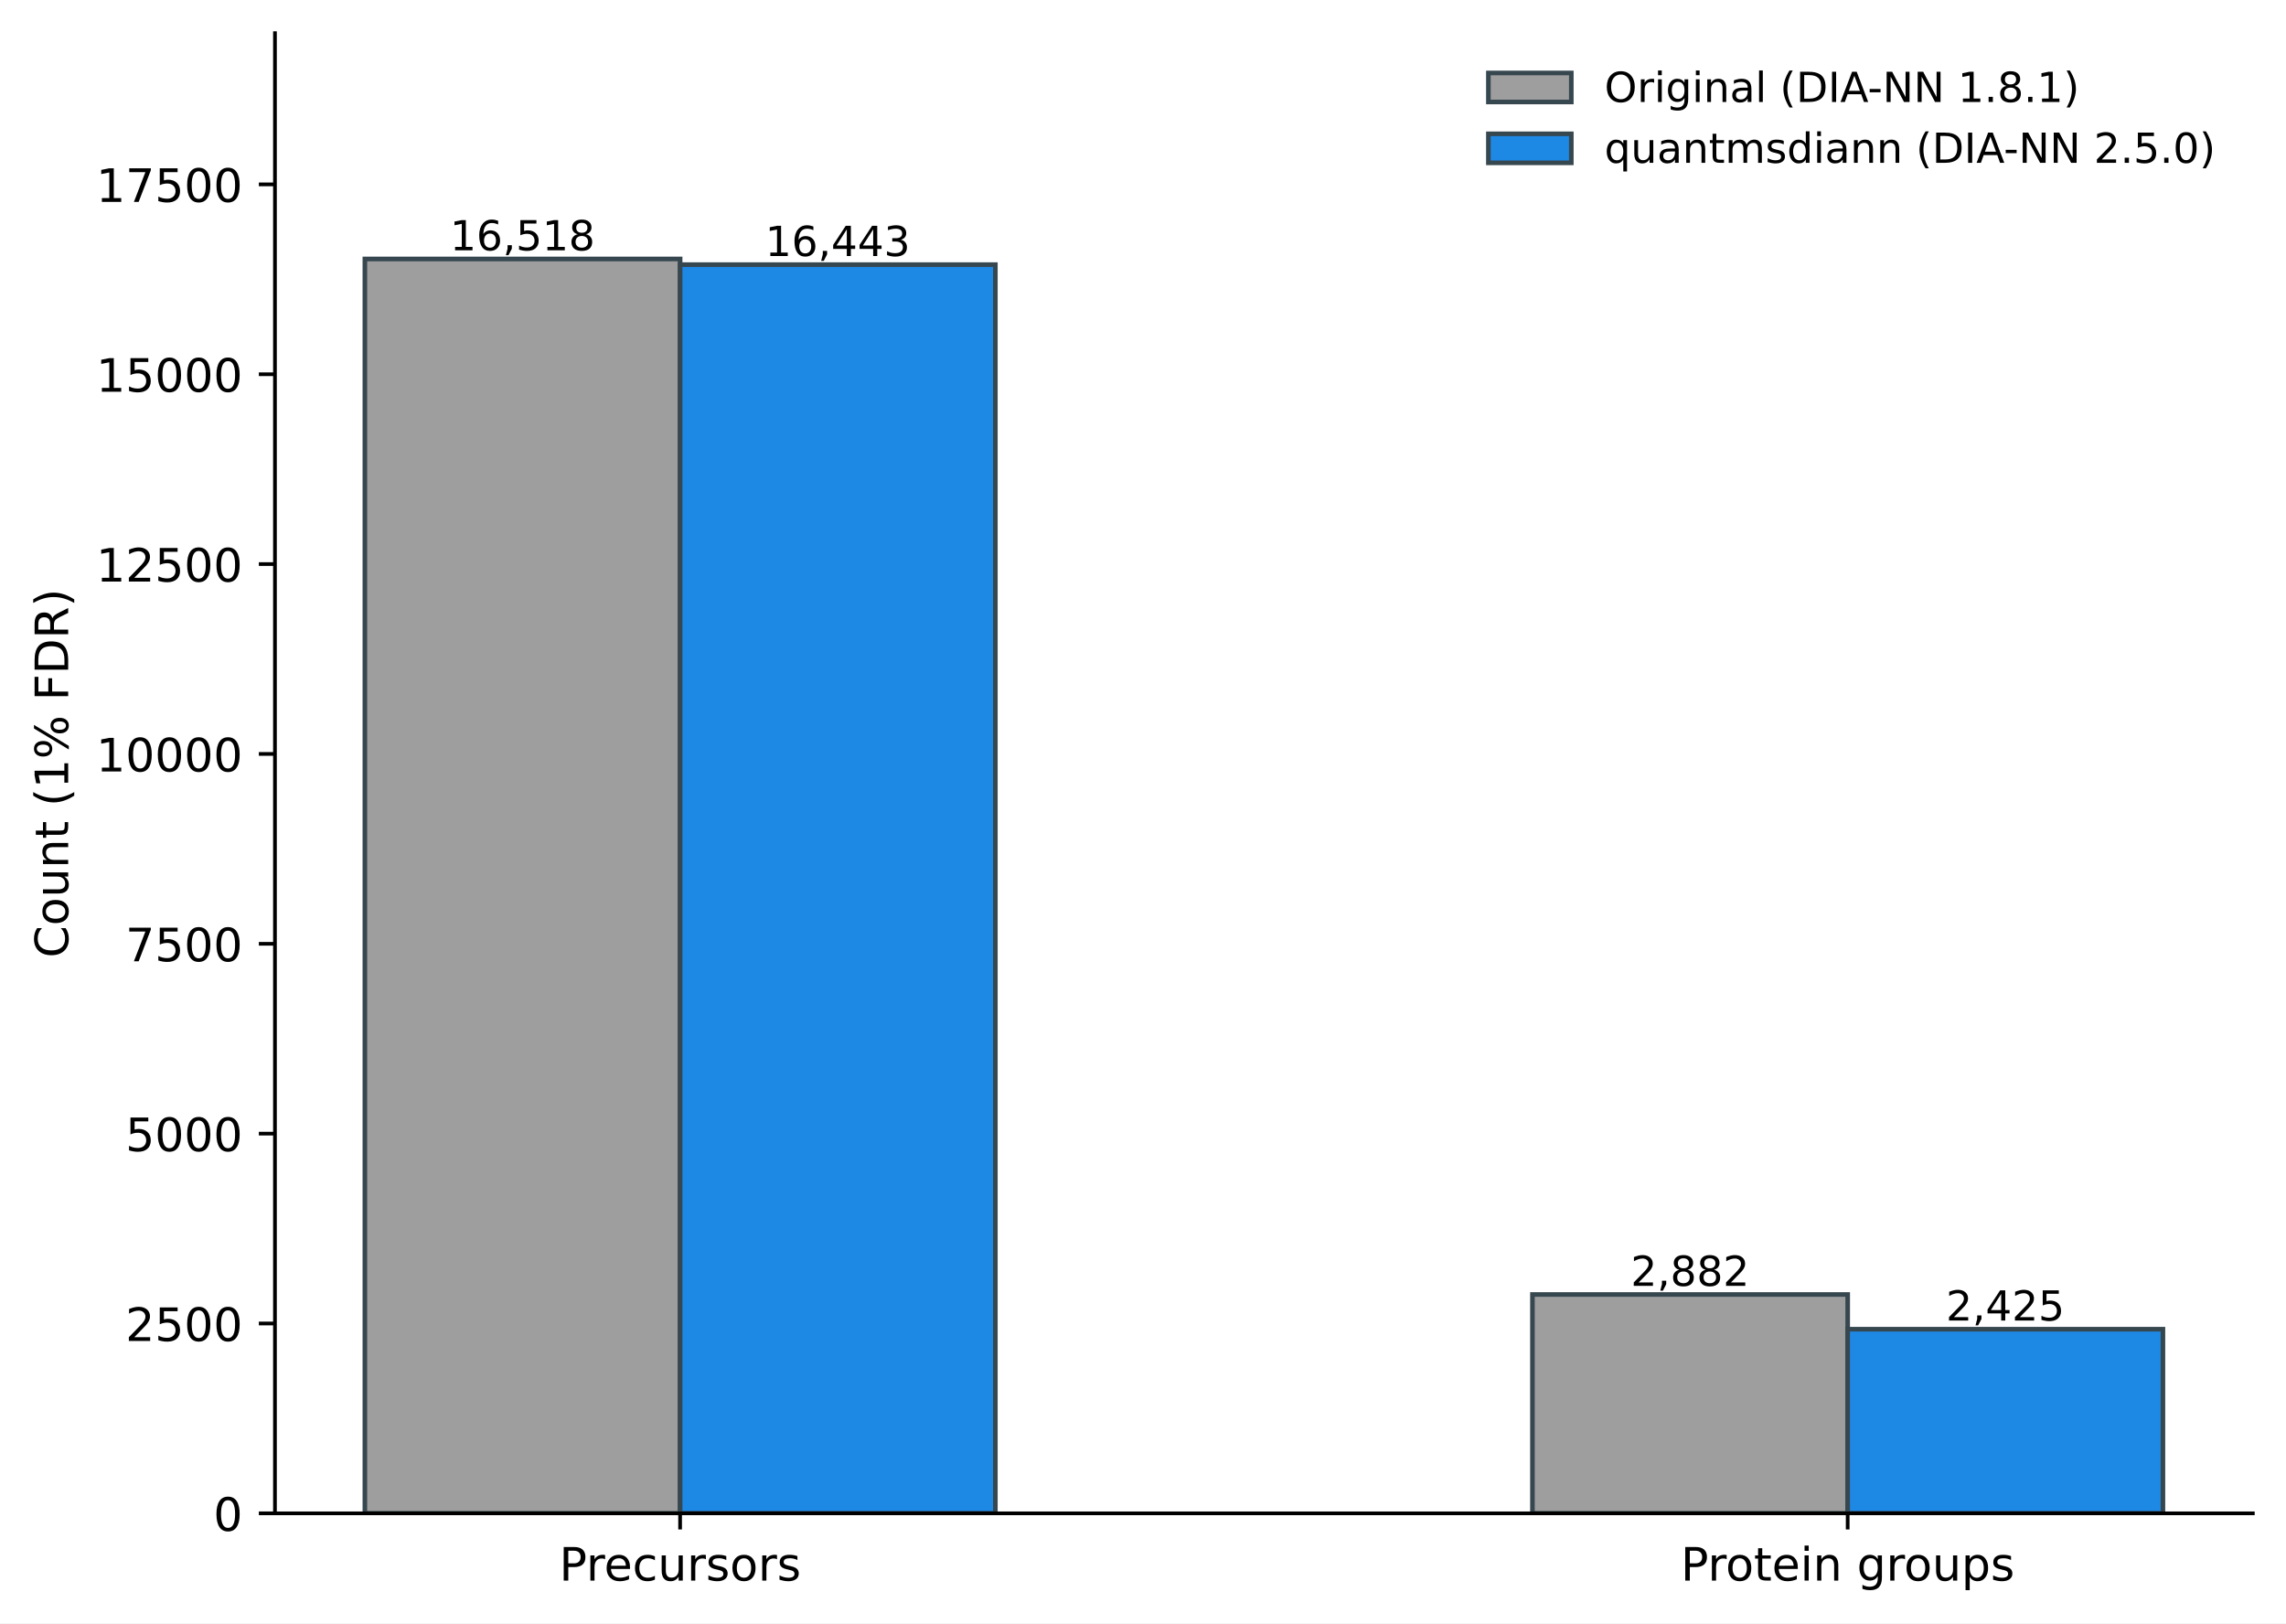
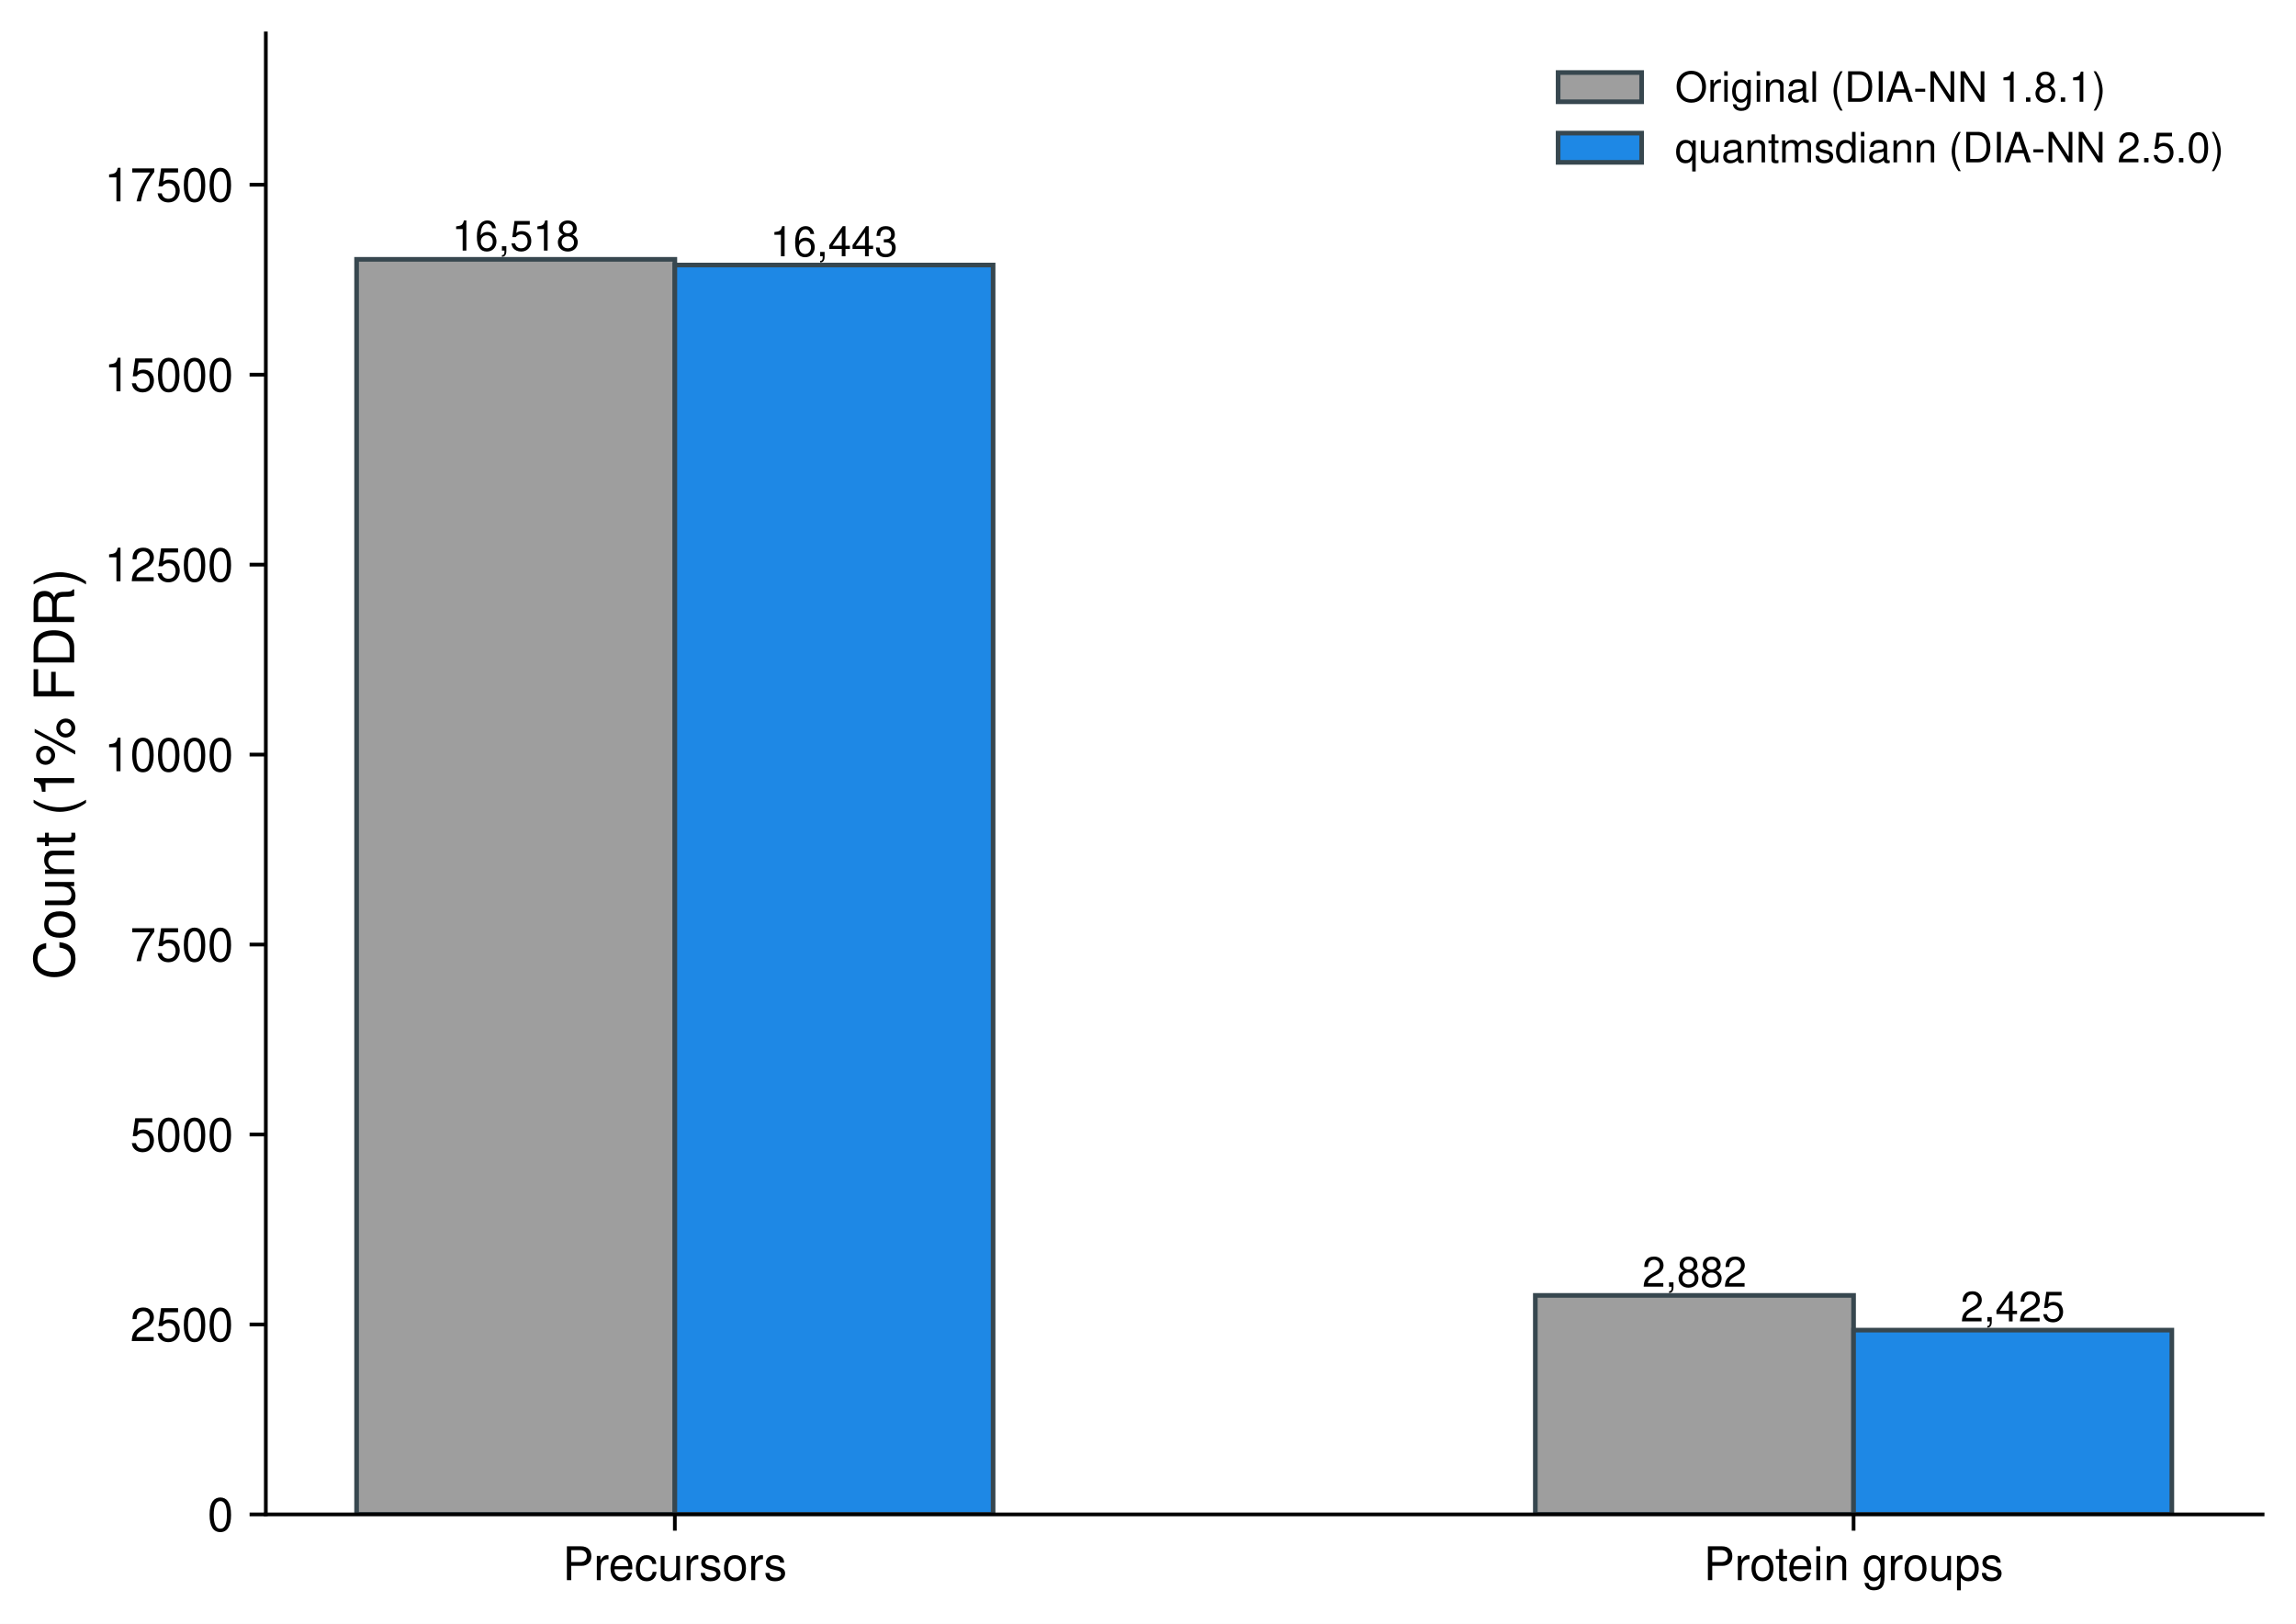
- <svg xmlns="http://www.w3.org/2000/svg" xmlns:xlink="http://www.w3.org/1999/xlink" width="496.261pt" height="352.398pt" viewBox="0 0 496.261 352.398" version="1.1">
+ <svg xmlns="http://www.w3.org/2000/svg" xmlns:xlink="http://www.w3.org/1999/xlink" width="494.878pt" height="349.946pt" viewBox="0 0 494.878 349.946" version="1.1">
  <defs>
    <style type="text/css">*{stroke-linejoin: round; stroke-linecap: butt}</style>
  </defs>
  <g id="figure_1">
    <g id="patch_1">
-       <path d="M 0 352.398  L 496.261 352.398  L 496.261 0  L 0 0  z " style="fill: #ffffff" />
+       <path d="M 0 349.946  L 494.878 349.946  L 494.878 0  L 0 0  z " style="fill: #ffffff" />
    </g>
    <g id="axes_1">
      <g id="patch_2">
-         <path d="M 59.691 328.52  L 489.061 328.52  L 489.061 7.2  L 59.691 7.2  z " style="fill: #ffffff" />
+         <path d="M 57.296 326.36  L 487.678 326.36  L 487.678 7.2  L 57.296 7.2  z " style="fill: #ffffff" />
      </g>
      <g id="patch_3">
-         <path d="M 79.207 328.52  L 147.643 328.52  L 147.643 56.215  L 79.207 56.215  z " clip-path="url(#p88a14485d4)" style="fill: #9e9e9e; stroke: #37474f; stroke-linejoin: miter" />
+         <path d="M 76.859 326.36  L 145.456 326.36  L 145.456 55.885  L 76.859 55.885  z " clip-path="url(#pacbaa81bde)" style="fill: #9e9e9e; stroke: #37474f; stroke-linejoin: miter" />
      </g>
      <g id="patch_4">
-         <path d="M 332.673 328.52  L 401.108 328.52  L 401.108 281.009  L 332.673 281.009  z " clip-path="url(#p88a14485d4)" style="fill: #9e9e9e; stroke: #37474f; stroke-linejoin: miter" />
+         <path d="M 330.922 326.36  L 399.519 326.36  L 399.519 279.169  L 330.922 279.169  z " clip-path="url(#pacbaa81bde)" style="fill: #9e9e9e; stroke: #37474f; stroke-linejoin: miter" />
      </g>
      <g id="patch_5">
-         <path d="M 147.643 328.52  L 216.079 328.52  L 216.079 57.451  L 147.643 57.451  z " clip-path="url(#p88a14485d4)" style="fill: #1e88e5; stroke: #37474f; stroke-linejoin: miter" />
+         <path d="M 145.456 326.36  L 214.053 326.36  L 214.053 57.114  L 145.456 57.114  z " clip-path="url(#pacbaa81bde)" style="fill: #1e88e5; stroke: #37474f; stroke-linejoin: miter" />
      </g>
      <g id="patch_6">
-         <path d="M 401.108 328.52  L 469.544 328.52  L 469.544 288.543  L 401.108 288.543  z " clip-path="url(#p88a14485d4)" style="fill: #1e88e5; stroke: #37474f; stroke-linejoin: miter" />
+         <path d="M 399.519 326.36  L 468.116 326.36  L 468.116 286.652  L 399.519 286.652  z " clip-path="url(#pacbaa81bde)" style="fill: #1e88e5; stroke: #37474f; stroke-linejoin: miter" />
      </g>
      <g id="matplotlib.axis_1">
        <g id="xtick_1">
          <g id="line2d_1">
            <defs>
-               <path id="md6a85286cd" d="M 0 0  L 0 3.5  " style="stroke: #000000; stroke-width: 0.8" />
+               <path id="mdc1e03b576" d="M 0 0  L 0 3.5  " style="stroke: #000000; stroke-width: 0.8" />
            </defs>
            <g>
-               <use xlink:href="#md6a85286cd" x="147.643" y="328.52" style="stroke: #000000; stroke-width: 0.8" />
+               <use xlink:href="#mdc1e03b576" x="145.456" y="326.36" style="stroke: #000000; stroke-width: 0.8" />
            </g>
          </g>
          <g id="text_1">
-             <g transform="translate(121.3985 343.1184) scale(0.1 -0.1)">
-               <defs>
-                 <path id="DejaVuSans-50" d="M 1259 4147  L 1259 2394  L 2053 2394  Q 2494 2394 2734 2622  Q 2975 2850 2975 3272  Q 2975 3691 2734 3919  Q 2494 4147 2053 4147  L 1259 4147  z M 628 4666  L 2053 4666  Q 2838 4666 3239 4311  Q 3641 3956 3641 3272  Q 3641 2581 3239 2228  Q 2838 1875 2053 1875  L 1259 1875  L 1259 0  L 628 0  L 628 4666  z " transform="scale(0.015625)" />
-                 <path id="DejaVuSans-72" d="M 2631 2963  Q 2534 3019 2420 3045  Q 2306 3072 2169 3072  Q 1681 3072 1420 2755  Q 1159 2438 1159 1844  L 1159 0  L 581 0  L 581 3500  L 1159 3500  L 1159 2956  Q 1341 3275 1631 3429  Q 1922 3584 2338 3584  Q 2397 3584 2469 3576  Q 2541 3569 2628 3553  L 2631 2963  z " transform="scale(0.015625)" />
-                 <path id="DejaVuSans-65" d="M 3597 1894  L 3597 1613  L 953 1613  Q 991 1019 1311 708  Q 1631 397 2203 397  Q 2534 397 2845 478  Q 3156 559 3463 722  L 3463 178  Q 3153 47 2828 -22  Q 2503 -91 2169 -91  Q 1331 -91 842 396  Q 353 884 353 1716  Q 353 2575 817 3079  Q 1281 3584 2069 3584  Q 2775 3584 3186 3129  Q 3597 2675 3597 1894  z M 3022 2063  Q 3016 2534 2758 2815  Q 2500 3097 2075 3097  Q 1594 3097 1305 2825  Q 1016 2553 972 2059  L 3022 2063  z " transform="scale(0.015625)" />
-                 <path id="DejaVuSans-63" d="M 3122 3366  L 3122 2828  Q 2878 2963 2633 3030  Q 2388 3097 2138 3097  Q 1578 3097 1268 2742  Q 959 2388 959 1747  Q 959 1106 1268 751  Q 1578 397 2138 397  Q 2388 397 2633 464  Q 2878 531 3122 666  L 3122 134  Q 2881 22 2623 -34  Q 2366 -91 2075 -91  Q 1284 -91 818 406  Q 353 903 353 1747  Q 353 2603 823 3093  Q 1294 3584 2113 3584  Q 2378 3584 2631 3529  Q 2884 3475 3122 3366  z " transform="scale(0.015625)" />
-                 <path id="DejaVuSans-75" d="M 544 1381  L 544 3500  L 1119 3500  L 1119 1403  Q 1119 906 1312 657  Q 1506 409 1894 409  Q 2359 409 2629 706  Q 2900 1003 2900 1516  L 2900 3500  L 3475 3500  L 3475 0  L 2900 0  L 2900 538  Q 2691 219 2414 64  Q 2138 -91 1772 -91  Q 1169 -91 856 284  Q 544 659 544 1381  z M 1991 3584  L 1991 3584  z " transform="scale(0.015625)" />
-                 <path id="DejaVuSans-73" d="M 2834 3397  L 2834 2853  Q 2591 2978 2328 3040  Q 2066 3103 1784 3103  Q 1356 3103 1142 2972  Q 928 2841 928 2578  Q 928 2378 1081 2264  Q 1234 2150 1697 2047  L 1894 2003  Q 2506 1872 2764 1633  Q 3022 1394 3022 966  Q 3022 478 2636 193  Q 2250 -91 1575 -91  Q 1294 -91 989 -36  Q 684 19 347 128  L 347 722  Q 666 556 975 473  Q 1284 391 1588 391  Q 1994 391 2212 530  Q 2431 669 2431 922  Q 2431 1156 2273 1281  Q 2116 1406 1581 1522  L 1381 1569  Q 847 1681 609 1914  Q 372 2147 372 2553  Q 372 3047 722 3315  Q 1072 3584 1716 3584  Q 2034 3584 2315 3537  Q 2597 3491 2834 3397  z " transform="scale(0.015625)" />
-                 <path id="DejaVuSans-6f" d="M 1959 3097  Q 1497 3097 1228 2736  Q 959 2375 959 1747  Q 959 1119 1226 758  Q 1494 397 1959 397  Q 2419 397 2687 759  Q 2956 1122 2956 1747  Q 2956 2369 2687 2733  Q 2419 3097 1959 3097  z M 1959 3584  Q 2709 3584 3137 3096  Q 3566 2609 3566 1747  Q 3566 888 3137 398  Q 2709 -91 1959 -91  Q 1206 -91 779 398  Q 353 888 353 1747  Q 353 2609 779 3096  Q 1206 3584 1959 3584  z " transform="scale(0.015625)" />
-               </defs>
-               <use xlink:href="#DejaVuSans-50" />
-               <use xlink:href="#DejaVuSans-72" transform="translate(58.55273 0)" />
-               <use xlink:href="#DejaVuSans-65" transform="translate(97.41602 0)" />
-               <use xlink:href="#DejaVuSans-63" transform="translate(158.9395 0)" />
-               <use xlink:href="#DejaVuSans-75" transform="translate(213.9199 0)" />
-               <use xlink:href="#DejaVuSans-72" transform="translate(277.2988 0)" />
-               <use xlink:href="#DejaVuSans-73" transform="translate(318.4121 0)" />
-               <use xlink:href="#DejaVuSans-6f" transform="translate(370.5117 0)" />
-               <use xlink:href="#DejaVuSans-72" transform="translate(431.6934 0)" />
-               <use xlink:href="#DejaVuSans-73" transform="translate(472.8066 0)" />
-             </g>
+             <text style="font-size: 10px; font-family: 'Helvetica', 'Arial', 'DejaVu Sans', sans-serif; text-anchor: middle" x="145.456" y="340.533" transform="rotate(-0 145.4558 340.5334)">Precursors</text>
          </g>
        </g>
        <g id="xtick_2">
          <g id="line2d_2">
            <g>
-               <use xlink:href="#md6a85286cd" x="401.108" y="328.52" style="stroke: #000000; stroke-width: 0.8" />
+               <use xlink:href="#mdc1e03b576" x="399.519" y="326.36" style="stroke: #000000; stroke-width: 0.8" />
            </g>
          </g>
          <g id="text_2">
-             <g transform="translate(364.8707 343.1184) scale(0.1 -0.1)">
-               <defs>
-                 <path id="DejaVuSans-74" d="M 1172 4494  L 1172 3500  L 2356 3500  L 2356 3053  L 1172 3053  L 1172 1153  Q 1172 725 1289 603  Q 1406 481 1766 481  L 2356 481  L 2356 0  L 1766 0  Q 1100 0 847 248  Q 594 497 594 1153  L 594 3053  L 172 3053  L 172 3500  L 594 3500  L 594 4494  L 1172 4494  z " transform="scale(0.015625)" />
-                 <path id="DejaVuSans-69" d="M 603 3500  L 1178 3500  L 1178 0  L 603 0  L 603 3500  z M 603 4863  L 1178 4863  L 1178 4134  L 603 4134  L 603 4863  z " transform="scale(0.015625)" />
-                 <path id="DejaVuSans-6e" d="M 3513 2113  L 3513 0  L 2938 0  L 2938 2094  Q 2938 2591 2744 2837  Q 2550 3084 2163 3084  Q 1697 3084 1428 2787  Q 1159 2491 1159 1978  L 1159 0  L 581 0  L 581 3500  L 1159 3500  L 1159 2956  Q 1366 3272 1645 3428  Q 1925 3584 2291 3584  Q 2894 3584 3203 3211  Q 3513 2838 3513 2113  z " transform="scale(0.015625)" />
-                 <path id="DejaVuSans-20" transform="scale(0.015625)" />
-                 <path id="DejaVuSans-67" d="M 2906 1791  Q 2906 2416 2648 2759  Q 2391 3103 1925 3103  Q 1463 3103 1205 2759  Q 947 2416 947 1791  Q 947 1169 1205 825  Q 1463 481 1925 481  Q 2391 481 2648 825  Q 2906 1169 2906 1791  z M 3481 434  Q 3481 -459 3084 -895  Q 2688 -1331 1869 -1331  Q 1566 -1331 1297 -1286  Q 1028 -1241 775 -1147  L 775 -588  Q 1028 -725 1275 -790  Q 1522 -856 1778 -856  Q 2344 -856 2625 -561  Q 2906 -266 2906 331  L 2906 616  Q 2728 306 2450 153  Q 2172 0 1784 0  Q 1141 0 747 490  Q 353 981 353 1791  Q 353 2603 747 3093  Q 1141 3584 1784 3584  Q 2172 3584 2450 3431  Q 2728 3278 2906 2969  L 2906 3500  L 3481 3500  L 3481 434  z " transform="scale(0.015625)" />
-                 <path id="DejaVuSans-70" d="M 1159 525  L 1159 -1331  L 581 -1331  L 581 3500  L 1159 3500  L 1159 2969  Q 1341 3281 1617 3432  Q 1894 3584 2278 3584  Q 2916 3584 3314 3078  Q 3713 2572 3713 1747  Q 3713 922 3314 415  Q 2916 -91 2278 -91  Q 1894 -91 1617 61  Q 1341 213 1159 525  z M 3116 1747  Q 3116 2381 2855 2742  Q 2594 3103 2138 3103  Q 1681 3103 1420 2742  Q 1159 2381 1159 1747  Q 1159 1113 1420 752  Q 1681 391 2138 391  Q 2594 391 2855 752  Q 3116 1113 3116 1747  z " transform="scale(0.015625)" />
-               </defs>
-               <use xlink:href="#DejaVuSans-50" />
-               <use xlink:href="#DejaVuSans-72" transform="translate(58.55273 0)" />
-               <use xlink:href="#DejaVuSans-6f" transform="translate(97.41602 0)" />
-               <use xlink:href="#DejaVuSans-74" transform="translate(158.5977 0)" />
-               <use xlink:href="#DejaVuSans-65" transform="translate(197.8066 0)" />
-               <use xlink:href="#DejaVuSans-69" transform="translate(259.3301 0)" />
-               <use xlink:href="#DejaVuSans-6e" transform="translate(287.1133 0)" />
-               <use xlink:href="#DejaVuSans-20" transform="translate(350.4922 0)" />
-               <use xlink:href="#DejaVuSans-67" transform="translate(382.2793 0)" />
-               <use xlink:href="#DejaVuSans-72" transform="translate(445.7559 0)" />
-               <use xlink:href="#DejaVuSans-6f" transform="translate(484.6191 0)" />
-               <use xlink:href="#DejaVuSans-75" transform="translate(545.8008 0)" />
-               <use xlink:href="#DejaVuSans-70" transform="translate(609.1797 0)" />
-               <use xlink:href="#DejaVuSans-73" transform="translate(672.6562 0)" />
-             </g>
+             <text style="font-size: 10px; font-family: 'Helvetica', 'Arial', 'DejaVu Sans', sans-serif; text-anchor: middle" x="399.519" y="340.533" transform="rotate(-0 399.5186 340.5334)">Protein groups</text>
          </g>
        </g>
      </g>
      <g id="matplotlib.axis_2">
        <g id="ytick_1">
          <g id="line2d_3">
            <defs>
-               <path id="md0e050cefa" d="M 0 0  L -3.5 0  " style="stroke: #000000; stroke-width: 0.8" />
+               <path id="m3a1edce391" d="M 0 0  L -3.5 0  " style="stroke: #000000; stroke-width: 0.8" />
            </defs>
            <g>
-               <use xlink:href="#md0e050cefa" x="59.691" y="328.52" style="stroke: #000000; stroke-width: 0.8" />
+               <use xlink:href="#m3a1edce391" x="57.296" y="326.36" style="stroke: #000000; stroke-width: 0.8" />
            </g>
          </g>
          <g id="text_3">
-             <g transform="translate(46.32812 332.3192) scale(0.1 -0.1)">
-               <defs>
-                 <path id="DejaVuSans-30" d="M 2034 4250  Q 1547 4250 1301 3770  Q 1056 3291 1056 2328  Q 1056 1369 1301 889  Q 1547 409 2034 409  Q 2525 409 2770 889  Q 3016 1369 3016 2328  Q 3016 3291 2770 3770  Q 2525 4250 2034 4250  z M 2034 4750  Q 2819 4750 3233 4129  Q 3647 3509 3647 2328  Q 3647 1150 3233 529  Q 2819 -91 2034 -91  Q 1250 -91 836 529  Q 422 1150 422 2328  Q 422 3509 836 4129  Q 1250 4750 2034 4750  z " transform="scale(0.015625)" />
-               </defs>
-               <use xlink:href="#DejaVuSans-30" />
-             </g>
+             <text style="font-size: 10px; font-family: 'Helvetica', 'Arial', 'DejaVu Sans', sans-serif; text-anchor: end" x="50.296" y="329.947" transform="rotate(-0 50.29594 329.9467)">0</text>
          </g>
        </g>
        <g id="ytick_2">
          <g id="line2d_4">
            <g>
-               <use xlink:href="#md0e050cefa" x="59.691" y="287.307" style="stroke: #000000; stroke-width: 0.8" />
+               <use xlink:href="#m3a1edce391" x="57.296" y="285.424" style="stroke: #000000; stroke-width: 0.8" />
            </g>
          </g>
          <g id="text_4">
-             <g transform="translate(27.24063 291.1058) scale(0.1 -0.1)">
-               <defs>
-                 <path id="DejaVuSans-32" d="M 1228 531  L 3431 531  L 3431 0  L 469 0  L 469 531  Q 828 903 1448 1529  Q 2069 2156 2228 2338  Q 2531 2678 2651 2914  Q 2772 3150 2772 3378  Q 2772 3750 2511 3984  Q 2250 4219 1831 4219  Q 1534 4219 1204 4116  Q 875 4013 500 3803  L 500 4441  Q 881 4594 1212 4672  Q 1544 4750 1819 4750  Q 2544 4750 2975 4387  Q 3406 4025 3406 3419  Q 3406 3131 3298 2873  Q 3191 2616 2906 2266  Q 2828 2175 2409 1742  Q 1991 1309 1228 531  z " transform="scale(0.015625)" />
-                 <path id="DejaVuSans-35" d="M 691 4666  L 3169 4666  L 3169 4134  L 1269 4134  L 1269 2991  Q 1406 3038 1543 3061  Q 1681 3084 1819 3084  Q 2600 3084 3056 2656  Q 3513 2228 3513 1497  Q 3513 744 3044 326  Q 2575 -91 1722 -91  Q 1428 -91 1123 -41  Q 819 9 494 109  L 494 744  Q 775 591 1075 516  Q 1375 441 1709 441  Q 2250 441 2565 725  Q 2881 1009 2881 1497  Q 2881 1984 2565 2268  Q 2250 2553 1709 2553  Q 1456 2553 1204 2497  Q 953 2441 691 2322  L 691 4666  z " transform="scale(0.015625)" />
-               </defs>
-               <use xlink:href="#DejaVuSans-32" />
-               <use xlink:href="#DejaVuSans-35" transform="translate(63.62305 0)" />
-               <use xlink:href="#DejaVuSans-30" transform="translate(127.2461 0)" />
-               <use xlink:href="#DejaVuSans-30" transform="translate(190.8691 0)" />
-             </g>
+             <text style="font-size: 10px; font-family: 'Helvetica', 'Arial', 'DejaVu Sans', sans-serif; text-anchor: end" x="50.296" y="289.01" transform="rotate(-0 50.29594 289.0104)">2500</text>
          </g>
        </g>
        <g id="ytick_3">
          <g id="line2d_5">
            <g>
-               <use xlink:href="#md0e050cefa" x="59.691" y="246.093" style="stroke: #000000; stroke-width: 0.8" />
+               <use xlink:href="#m3a1edce391" x="57.296" y="244.487" style="stroke: #000000; stroke-width: 0.8" />
            </g>
          </g>
          <g id="text_5">
-             <g transform="translate(27.24063 249.8924) scale(0.1 -0.1)">
-               <use xlink:href="#DejaVuSans-35" />
-               <use xlink:href="#DejaVuSans-30" transform="translate(63.62305 0)" />
-               <use xlink:href="#DejaVuSans-30" transform="translate(127.2461 0)" />
-               <use xlink:href="#DejaVuSans-30" transform="translate(190.8691 0)" />
-             </g>
+             <text style="font-size: 10px; font-family: 'Helvetica', 'Arial', 'DejaVu Sans', sans-serif; text-anchor: end" x="50.296" y="248.074" transform="rotate(-0 50.29594 248.074)">5000</text>
          </g>
        </g>
        <g id="ytick_4">
          <g id="line2d_6">
            <g>
-               <use xlink:href="#md0e050cefa" x="59.691" y="204.88" style="stroke: #000000; stroke-width: 0.8" />
+               <use xlink:href="#m3a1edce391" x="57.296" y="203.551" style="stroke: #000000; stroke-width: 0.8" />
            </g>
          </g>
          <g id="text_6">
-             <g transform="translate(27.24063 208.6791) scale(0.1 -0.1)">
-               <defs>
-                 <path id="DejaVuSans-37" d="M 525 4666  L 3525 4666  L 3525 4397  L 1831 0  L 1172 0  L 2766 4134  L 525 4134  L 525 4666  z " transform="scale(0.015625)" />
-               </defs>
-               <use xlink:href="#DejaVuSans-37" />
-               <use xlink:href="#DejaVuSans-35" transform="translate(63.62305 0)" />
-               <use xlink:href="#DejaVuSans-30" transform="translate(127.2461 0)" />
-               <use xlink:href="#DejaVuSans-30" transform="translate(190.8691 0)" />
-             </g>
+             <text style="font-size: 10px; font-family: 'Helvetica', 'Arial', 'DejaVu Sans', sans-serif; text-anchor: end" x="50.296" y="207.138" transform="rotate(-0 50.29594 207.1377)">7500</text>
          </g>
        </g>
        <g id="ytick_5">
          <g id="line2d_7">
            <g>
-               <use xlink:href="#md0e050cefa" x="59.691" y="163.666" style="stroke: #000000; stroke-width: 0.8" />
+               <use xlink:href="#m3a1edce391" x="57.296" y="162.615" style="stroke: #000000; stroke-width: 0.8" />
            </g>
          </g>
          <g id="text_7">
-             <g transform="translate(20.87813 167.4657) scale(0.1 -0.1)">
-               <defs>
-                 <path id="DejaVuSans-31" d="M 794 531  L 1825 531  L 1825 4091  L 703 3866  L 703 4441  L 1819 4666  L 2450 4666  L 2450 531  L 3481 531  L 3481 0  L 794 0  L 794 531  z " transform="scale(0.015625)" />
-               </defs>
-               <use xlink:href="#DejaVuSans-31" />
-               <use xlink:href="#DejaVuSans-30" transform="translate(63.62305 0)" />
-               <use xlink:href="#DejaVuSans-30" transform="translate(127.2461 0)" />
-               <use xlink:href="#DejaVuSans-30" transform="translate(190.8691 0)" />
-               <use xlink:href="#DejaVuSans-30" transform="translate(254.4922 0)" />
-             </g>
+             <text style="font-size: 10px; font-family: 'Helvetica', 'Arial', 'DejaVu Sans', sans-serif; text-anchor: end" x="50.296" y="166.201" transform="rotate(-0 50.29594 166.2014)">10000</text>
          </g>
        </g>
        <g id="ytick_6">
          <g id="line2d_8">
            <g>
-               <use xlink:href="#md0e050cefa" x="59.691" y="122.453" style="stroke: #000000; stroke-width: 0.8" />
+               <use xlink:href="#m3a1edce391" x="57.296" y="121.678" style="stroke: #000000; stroke-width: 0.8" />
            </g>
          </g>
          <g id="text_8">
-             <g transform="translate(20.87813 126.2523) scale(0.1 -0.1)">
-               <use xlink:href="#DejaVuSans-31" />
-               <use xlink:href="#DejaVuSans-32" transform="translate(63.62305 0)" />
-               <use xlink:href="#DejaVuSans-35" transform="translate(127.2461 0)" />
-               <use xlink:href="#DejaVuSans-30" transform="translate(190.8691 0)" />
-               <use xlink:href="#DejaVuSans-30" transform="translate(254.4922 0)" />
-             </g>
+             <text style="font-size: 10px; font-family: 'Helvetica', 'Arial', 'DejaVu Sans', sans-serif; text-anchor: end" x="50.296" y="125.265" transform="rotate(-0 50.29594 125.265)">12500</text>
          </g>
        </g>
        <g id="ytick_7">
          <g id="line2d_9">
            <g>
-               <use xlink:href="#md0e050cefa" x="59.691" y="81.24" style="stroke: #000000; stroke-width: 0.8" />
+               <use xlink:href="#m3a1edce391" x="57.296" y="80.742" style="stroke: #000000; stroke-width: 0.8" />
            </g>
          </g>
          <g id="text_9">
-             <g transform="translate(20.87813 85.0389) scale(0.1 -0.1)">
-               <use xlink:href="#DejaVuSans-31" />
-               <use xlink:href="#DejaVuSans-35" transform="translate(63.62305 0)" />
-               <use xlink:href="#DejaVuSans-30" transform="translate(127.2461 0)" />
-               <use xlink:href="#DejaVuSans-30" transform="translate(190.8691 0)" />
-               <use xlink:href="#DejaVuSans-30" transform="translate(254.4922 0)" />
-             </g>
+             <text style="font-size: 10px; font-family: 'Helvetica', 'Arial', 'DejaVu Sans', sans-serif; text-anchor: end" x="50.296" y="84.329" transform="rotate(-0 50.29594 84.32869)">15000</text>
          </g>
        </g>
        <g id="ytick_8">
          <g id="line2d_10">
            <g>
-               <use xlink:href="#md0e050cefa" x="59.691" y="40.026" style="stroke: #000000; stroke-width: 0.8" />
+               <use xlink:href="#m3a1edce391" x="57.296" y="39.806" style="stroke: #000000; stroke-width: 0.8" />
            </g>
          </g>
          <g id="text_10">
-             <g transform="translate(20.87813 43.82552) scale(0.1 -0.1)">
-               <use xlink:href="#DejaVuSans-31" />
-               <use xlink:href="#DejaVuSans-37" transform="translate(63.62305 0)" />
-               <use xlink:href="#DejaVuSans-35" transform="translate(127.2461 0)" />
-               <use xlink:href="#DejaVuSans-30" transform="translate(190.8691 0)" />
-               <use xlink:href="#DejaVuSans-30" transform="translate(254.4922 0)" />
-             </g>
+             <text style="font-size: 10px; font-family: 'Helvetica', 'Arial', 'DejaVu Sans', sans-serif; text-anchor: end" x="50.296" y="43.392" transform="rotate(-0 50.29594 43.39235)">17500</text>
          </g>
        </g>
        <g id="text_11">
-           <g transform="translate(14.79844 207.9202) rotate(-90) scale(0.1 -0.1)">
-             <defs>
-               <path id="DejaVuSans-43" d="M 4122 4306  L 4122 3641  Q 3803 3938 3442 4084  Q 3081 4231 2675 4231  Q 1875 4231 1450 3742  Q 1025 3253 1025 2328  Q 1025 1406 1450 917  Q 1875 428 2675 428  Q 3081 428 3442 575  Q 3803 722 4122 1019  L 4122 359  Q 3791 134 3420 21  Q 3050 -91 2638 -91  Q 1578 -91 968 557  Q 359 1206 359 2328  Q 359 3453 968 4101  Q 1578 4750 2638 4750  Q 3056 4750 3426 4639  Q 3797 4528 4122 4306  z " transform="scale(0.015625)" />
-               <path id="DejaVuSans-28" d="M 1984 4856  Q 1566 4138 1362 3434  Q 1159 2731 1159 2009  Q 1159 1288 1364 580  Q 1569 -128 1984 -844  L 1484 -844  Q 1016 -109 783 600  Q 550 1309 550 2009  Q 550 2706 781 3412  Q 1013 4119 1484 4856  L 1984 4856  z " transform="scale(0.015625)" />
-               <path id="DejaVuSans-25" d="M 4653 2053  Q 4381 2053 4226 1822  Q 4072 1591 4072 1178  Q 4072 772 4226 539  Q 4381 306 4653 306  Q 4919 306 5073 539  Q 5228 772 5228 1178  Q 5228 1588 5073 1820  Q 4919 2053 4653 2053  z M 4653 2450  Q 5147 2450 5437 2106  Q 5728 1763 5728 1178  Q 5728 594 5436 251  Q 5144 -91 4653 -91  Q 4153 -91 3862 251  Q 3572 594 3572 1178  Q 3572 1766 3864 2108  Q 4156 2450 4653 2450  z M 1428 4353  Q 1159 4353 1004 4120  Q 850 3888 850 3481  Q 850 3069 1003 2837  Q 1156 2606 1428 2606  Q 1700 2606 1854 2837  Q 2009 3069 2009 3481  Q 2009 3884 1853 4118  Q 1697 4353 1428 4353  z M 4250 4750  L 4750 4750  L 1831 -91  L 1331 -91  L 4250 4750  z M 1428 4750  Q 1922 4750 2215 4408  Q 2509 4066 2509 3481  Q 2509 2891 2217 2550  Q 1925 2209 1428 2209  Q 931 2209 642 2551  Q 353 2894 353 3481  Q 353 4063 643 4406  Q 934 4750 1428 4750  z " transform="scale(0.015625)" />
-               <path id="DejaVuSans-46" d="M 628 4666  L 3309 4666  L 3309 4134  L 1259 4134  L 1259 2759  L 3109 2759  L 3109 2228  L 1259 2228  L 1259 0  L 628 0  L 628 4666  z " transform="scale(0.015625)" />
-               <path id="DejaVuSans-44" d="M 1259 4147  L 1259 519  L 2022 519  Q 2988 519 3436 956  Q 3884 1394 3884 2338  Q 3884 3275 3436 3711  Q 2988 4147 2022 4147  L 1259 4147  z M 628 4666  L 1925 4666  Q 3281 4666 3915 4102  Q 4550 3538 4550 2338  Q 4550 1131 3912 565  Q 3275 0 1925 0  L 628 0  L 628 4666  z " transform="scale(0.015625)" />
-               <path id="DejaVuSans-52" d="M 2841 2188  Q 3044 2119 3236 1894  Q 3428 1669 3622 1275  L 4263 0  L 3584 0  L 2988 1197  Q 2756 1666 2539 1819  Q 2322 1972 1947 1972  L 1259 1972  L 1259 0  L 628 0  L 628 4666  L 2053 4666  Q 2853 4666 3247 4331  Q 3641 3997 3641 3322  Q 3641 2881 3436 2590  Q 3231 2300 2841 2188  z M 1259 4147  L 1259 2491  L 2053 2491  Q 2509 2491 2742 2702  Q 2975 2913 2975 3322  Q 2975 3731 2742 3939  Q 2509 4147 2053 4147  L 1259 4147  z " transform="scale(0.015625)" />
-               <path id="DejaVuSans-29" d="M 513 4856  L 1013 4856  Q 1481 4119 1714 3412  Q 1947 2706 1947 2009  Q 1947 1309 1714 600  Q 1481 -109 1013 -844  L 513 -844  Q 928 -128 1133 580  Q 1338 1288 1338 2009  Q 1338 2731 1133 3434  Q 928 4138 513 4856  z " transform="scale(0.015625)" />
-             </defs>
-             <use xlink:href="#DejaVuSans-43" />
-             <use xlink:href="#DejaVuSans-6f" transform="translate(69.82422 0)" />
-             <use xlink:href="#DejaVuSans-75" transform="translate(131.0059 0)" />
-             <use xlink:href="#DejaVuSans-6e" transform="translate(194.3848 0)" />
-             <use xlink:href="#DejaVuSans-74" transform="translate(257.7637 0)" />
-             <use xlink:href="#DejaVuSans-20" transform="translate(296.9727 0)" />
-             <use xlink:href="#DejaVuSans-28" transform="translate(328.7598 0)" />
-             <use xlink:href="#DejaVuSans-31" transform="translate(367.7734 0)" />
-             <use xlink:href="#DejaVuSans-25" transform="translate(431.3965 0)" />
-             <use xlink:href="#DejaVuSans-20" transform="translate(526.416 0)" />
-             <use xlink:href="#DejaVuSans-46" transform="translate(558.2031 0)" />
-             <use xlink:href="#DejaVuSans-44" transform="translate(615.7227 0)" />
-             <use xlink:href="#DejaVuSans-52" transform="translate(692.7246 0)" />
-             <use xlink:href="#DejaVuSans-29" transform="translate(762.207 0)" />
-           </g>
+           <text style="font-size: 12px; font-family: 'Helvetica', 'Arial', 'DejaVu Sans', sans-serif; text-anchor: middle" x="15.99" y="166.78" transform="rotate(-90 15.99 166.78)">Count (1% FDR)</text>
        </g>
      </g>
      <g id="patch_7">
-         <path d="M 59.691 328.52  L 59.691 7.2  " style="fill: none; stroke: #000000; stroke-width: 0.8; stroke-linejoin: miter; stroke-linecap: square" />
+         <path d="M 57.296 326.36  L 57.296 7.2  " style="fill: none; stroke: #000000; stroke-width: 0.8; stroke-linejoin: miter; stroke-linecap: square" />
      </g>
      <g id="patch_8">
-         <path d="M 59.691 328.52  L 489.061 328.52  " style="fill: none; stroke: #000000; stroke-width: 0.8; stroke-linejoin: miter; stroke-linecap: square" />
+         <path d="M 57.296 326.36  L 487.678 326.36  " style="fill: none; stroke: #000000; stroke-width: 0.8; stroke-linejoin: miter; stroke-linecap: square" />
      </g>
      <g id="text_12">
-         <g transform="translate(97.67946 54.3432) scale(0.09 -0.09)">
-           <defs>
-             <path id="DejaVuSans-36" d="M 2113 2584  Q 1688 2584 1439 2293  Q 1191 2003 1191 1497  Q 1191 994 1439 701  Q 1688 409 2113 409  Q 2538 409 2786 701  Q 3034 994 3034 1497  Q 3034 2003 2786 2293  Q 2538 2584 2113 2584  z M 3366 4563  L 3366 3988  Q 3128 4100 2886 4159  Q 2644 4219 2406 4219  Q 1781 4219 1451 3797  Q 1122 3375 1075 2522  Q 1259 2794 1537 2939  Q 1816 3084 2150 3084  Q 2853 3084 3261 2657  Q 3669 2231 3669 1497  Q 3669 778 3244 343  Q 2819 -91 2113 -91  Q 1303 -91 875 529  Q 447 1150 447 2328  Q 447 3434 972 4092  Q 1497 4750 2381 4750  Q 2619 4750 2861 4703  Q 3103 4656 3366 4563  z " transform="scale(0.015625)" />
-             <path id="DejaVuSans-2c" d="M 750 794  L 1409 794  L 1409 256  L 897 -744  L 494 -744  L 750 256  L 750 794  z " transform="scale(0.015625)" />
-             <path id="DejaVuSans-38" d="M 2034 2216  Q 1584 2216 1326 1975  Q 1069 1734 1069 1313  Q 1069 891 1326 650  Q 1584 409 2034 409  Q 2484 409 2743 651  Q 3003 894 3003 1313  Q 3003 1734 2745 1975  Q 2488 2216 2034 2216  z M 1403 2484  Q 997 2584 770 2862  Q 544 3141 544 3541  Q 544 4100 942 4425  Q 1341 4750 2034 4750  Q 2731 4750 3128 4425  Q 3525 4100 3525 3541  Q 3525 3141 3298 2862  Q 3072 2584 2669 2484  Q 3125 2378 3379 2068  Q 3634 1759 3634 1313  Q 3634 634 3220 271  Q 2806 -91 2034 -91  Q 1263 -91 848 271  Q 434 634 434 1313  Q 434 1759 690 2068  Q 947 2378 1403 2484  z M 1172 3481  Q 1172 3119 1398 2916  Q 1625 2713 2034 2713  Q 2441 2713 2670 2916  Q 2900 3119 2900 3481  Q 2900 3844 2670 4047  Q 2441 4250 2034 4250  Q 1625 4250 1398 4047  Q 1172 3844 1172 3481  z " transform="scale(0.015625)" />
-           </defs>
-           <use xlink:href="#DejaVuSans-31" />
-           <use xlink:href="#DejaVuSans-36" transform="translate(63.62305 0)" />
-           <use xlink:href="#DejaVuSans-2c" transform="translate(127.2461 0)" />
-           <use xlink:href="#DejaVuSans-35" transform="translate(159.0332 0)" />
-           <use xlink:href="#DejaVuSans-31" transform="translate(222.6562 0)" />
-           <use xlink:href="#DejaVuSans-38" transform="translate(286.2793 0)" />
-         </g>
+         <text style="font-size: 9px; font-family: 'Helvetica', 'Arial', 'DejaVu Sans', sans-serif; text-anchor: middle" x="111.157" y="54.009" transform="rotate(-0 111.1573 54.00949)">16,518</text>
      </g>
      <g id="text_13">
-         <g transform="translate(354.0078 279.1375) scale(0.09 -0.09)">
-           <use xlink:href="#DejaVuSans-32" />
-           <use xlink:href="#DejaVuSans-2c" transform="translate(63.62305 0)" />
-           <use xlink:href="#DejaVuSans-38" transform="translate(95.41016 0)" />
-           <use xlink:href="#DejaVuSans-38" transform="translate(159.0332 0)" />
-           <use xlink:href="#DejaVuSans-32" transform="translate(222.6562 0)" />
-         </g>
+         <text style="font-size: 9px; font-family: 'Helvetica', 'Arial', 'DejaVu Sans', sans-serif; text-anchor: middle" x="365.22" y="277.293" transform="rotate(-0 365.2201 277.2927)">2,882</text>
      </g>
      <g id="text_14">
-         <g transform="translate(166.1151 55.5796) scale(0.09 -0.09)">
-           <defs>
-             <path id="DejaVuSans-34" d="M 2419 4116  L 825 1625  L 2419 1625  L 2419 4116  z M 2253 4666  L 3047 4666  L 3047 1625  L 3713 1625  L 3713 1100  L 3047 1100  L 3047 0  L 2419 0  L 2419 1100  L 313 1100  L 313 1709  L 2253 4666  z " transform="scale(0.015625)" />
-             <path id="DejaVuSans-33" d="M 2597 2516  Q 3050 2419 3304 2112  Q 3559 1806 3559 1356  Q 3559 666 3084 287  Q 2609 -91 1734 -91  Q 1441 -91 1130 -33  Q 819 25 488 141  L 488 750  Q 750 597 1062 519  Q 1375 441 1716 441  Q 2309 441 2620 675  Q 2931 909 2931 1356  Q 2931 1769 2642 2001  Q 2353 2234 1838 2234  L 1294 2234  L 1294 2753  L 1863 2753  Q 2328 2753 2575 2939  Q 2822 3125 2822 3475  Q 2822 3834 2567 4026  Q 2313 4219 1838 4219  Q 1578 4219 1281 4162  Q 984 4106 628 3988  L 628 4550  Q 988 4650 1302 4700  Q 1616 4750 1894 4750  Q 2613 4750 3031 4423  Q 3450 4097 3450 3541  Q 3450 3153 3228 2886  Q 3006 2619 2597 2516  z " transform="scale(0.015625)" />
-           </defs>
-           <use xlink:href="#DejaVuSans-31" />
-           <use xlink:href="#DejaVuSans-36" transform="translate(63.62305 0)" />
-           <use xlink:href="#DejaVuSans-2c" transform="translate(127.2461 0)" />
-           <use xlink:href="#DejaVuSans-34" transform="translate(159.0332 0)" />
-           <use xlink:href="#DejaVuSans-34" transform="translate(222.6562 0)" />
-           <use xlink:href="#DejaVuSans-33" transform="translate(286.2793 0)" />
-         </g>
+         <text style="font-size: 9px; font-family: 'Helvetica', 'Arial', 'DejaVu Sans', sans-serif; text-anchor: middle" x="179.754" y="55.238" transform="rotate(-0 179.7542 55.23758)">16,443</text>
      </g>
      <g id="text_15">
-         <g transform="translate(422.4434 286.6713) scale(0.09 -0.09)">
-           <use xlink:href="#DejaVuSans-32" />
-           <use xlink:href="#DejaVuSans-2c" transform="translate(63.62305 0)" />
-           <use xlink:href="#DejaVuSans-34" transform="translate(95.41016 0)" />
-           <use xlink:href="#DejaVuSans-32" transform="translate(159.0332 0)" />
-           <use xlink:href="#DejaVuSans-35" transform="translate(222.6562 0)" />
-         </g>
+         <text style="font-size: 9px; font-family: 'Helvetica', 'Arial', 'DejaVu Sans', sans-serif; text-anchor: middle" x="433.817" y="284.776" transform="rotate(-0 433.8171 284.7758)">2,425</text>
      </g>
      <g id="legend_1">
        <g id="patch_9">
-           <path d="M 323.109 22.139  L 341.109 22.139  L 341.109 15.839  L 323.109 15.839  z " style="fill: #9e9e9e; stroke: #37474f; stroke-linejoin: miter" />
+           <path d="M 335.834 21.932  L 353.834 21.932  L 353.834 15.632  L 335.834 15.632  z " style="fill: #9e9e9e; stroke: #37474f; stroke-linejoin: miter" />
        </g>
        <g id="text_16">
-           <g transform="translate(348.3091 22.13859) scale(0.09 -0.09)">
-             <defs>
-               <path id="DejaVuSans-4f" d="M 2522 4238  Q 1834 4238 1429 3725  Q 1025 3213 1025 2328  Q 1025 1447 1429 934  Q 1834 422 2522 422  Q 3209 422 3611 934  Q 4013 1447 4013 2328  Q 4013 3213 3611 3725  Q 3209 4238 2522 4238  z M 2522 4750  Q 3503 4750 4090 4092  Q 4678 3434 4678 2328  Q 4678 1225 4090 567  Q 3503 -91 2522 -91  Q 1538 -91 948 565  Q 359 1222 359 2328  Q 359 3434 948 4092  Q 1538 4750 2522 4750  z " transform="scale(0.015625)" />
-               <path id="DejaVuSans-61" d="M 2194 1759  Q 1497 1759 1228 1600  Q 959 1441 959 1056  Q 959 750 1161 570  Q 1363 391 1709 391  Q 2188 391 2477 730  Q 2766 1069 2766 1631  L 2766 1759  L 2194 1759  z M 3341 1997  L 3341 0  L 2766 0  L 2766 531  Q 2569 213 2275 61  Q 1981 -91 1556 -91  Q 1019 -91 701 211  Q 384 513 384 1019  Q 384 1609 779 1909  Q 1175 2209 1959 2209  L 2766 2209  L 2766 2266  Q 2766 2663 2505 2880  Q 2244 3097 1772 3097  Q 1472 3097 1187 3025  Q 903 2953 641 2809  L 641 3341  Q 956 3463 1253 3523  Q 1550 3584 1831 3584  Q 2591 3584 2966 3190  Q 3341 2797 3341 1997  z " transform="scale(0.015625)" />
-               <path id="DejaVuSans-6c" d="M 603 4863  L 1178 4863  L 1178 0  L 603 0  L 603 4863  z " transform="scale(0.015625)" />
-               <path id="DejaVuSans-49" d="M 628 4666  L 1259 4666  L 1259 0  L 628 0  L 628 4666  z " transform="scale(0.015625)" />
-               <path id="DejaVuSans-41" d="M 2188 4044  L 1331 1722  L 3047 1722  L 2188 4044  z M 1831 4666  L 2547 4666  L 4325 0  L 3669 0  L 3244 1197  L 1141 1197  L 716 0  L 50 0  L 1831 4666  z " transform="scale(0.015625)" />
-               <path id="DejaVuSans-2d" d="M 313 2009  L 1997 2009  L 1997 1497  L 313 1497  L 313 2009  z " transform="scale(0.015625)" />
-               <path id="DejaVuSans-4e" d="M 628 4666  L 1478 4666  L 3547 763  L 3547 4666  L 4159 4666  L 4159 0  L 3309 0  L 1241 3903  L 1241 0  L 628 0  L 628 4666  z " transform="scale(0.015625)" />
-               <path id="DejaVuSans-2e" d="M 684 794  L 1344 794  L 1344 0  L 684 0  L 684 794  z " transform="scale(0.015625)" />
-             </defs>
-             <use xlink:href="#DejaVuSans-4f" />
-             <use xlink:href="#DejaVuSans-72" transform="translate(78.71094 0)" />
-             <use xlink:href="#DejaVuSans-69" transform="translate(119.8242 0)" />
-             <use xlink:href="#DejaVuSans-67" transform="translate(147.6074 0)" />
-             <use xlink:href="#DejaVuSans-69" transform="translate(211.084 0)" />
-             <use xlink:href="#DejaVuSans-6e" transform="translate(238.8672 0)" />
-             <use xlink:href="#DejaVuSans-61" transform="translate(302.2461 0)" />
-             <use xlink:href="#DejaVuSans-6c" transform="translate(363.5254 0)" />
-             <use xlink:href="#DejaVuSans-20" transform="translate(391.3086 0)" />
-             <use xlink:href="#DejaVuSans-28" transform="translate(423.0957 0)" />
-             <use xlink:href="#DejaVuSans-44" transform="translate(462.1094 0)" />
-             <use xlink:href="#DejaVuSans-49" transform="translate(539.1113 0)" />
-             <use xlink:href="#DejaVuSans-41" transform="translate(568.6035 0)" />
-             <use xlink:href="#DejaVuSans-2d" transform="translate(634.7617 0)" />
-             <use xlink:href="#DejaVuSans-4e" transform="translate(670.8457 0)" />
-             <use xlink:href="#DejaVuSans-4e" transform="translate(745.6504 0)" />
-             <use xlink:href="#DejaVuSans-20" transform="translate(820.4551 0)" />
-             <use xlink:href="#DejaVuSans-31" transform="translate(852.2422 0)" />
-             <use xlink:href="#DejaVuSans-2e" transform="translate(915.8652 0)" />
-             <use xlink:href="#DejaVuSans-38" transform="translate(947.6523 0)" />
-             <use xlink:href="#DejaVuSans-2e" transform="translate(1011.275 0)" />
-             <use xlink:href="#DejaVuSans-31" transform="translate(1043.062 0)" />
-             <use xlink:href="#DejaVuSans-29" transform="translate(1106.686 0)" />
-           </g>
+           <text style="font-size: 9px; font-family: 'Helvetica', 'Arial', 'DejaVu Sans', sans-serif; text-anchor: start" x="361.034" y="21.932" transform="rotate(-0 361.0344 21.93188)">Original (DIA-NN 1.8.1)</text>
        </g>
        <g id="patch_10">
-           <path d="M 323.109 35.349  L 341.109 35.349  L 341.109 29.049  L 323.109 29.049  z " style="fill: #1e88e5; stroke: #37474f; stroke-linejoin: miter" />
+           <path d="M 335.834 34.985  L 353.834 34.985  L 353.834 28.685  L 335.834 28.685  z " style="fill: #1e88e5; stroke: #37474f; stroke-linejoin: miter" />
        </g>
        <g id="text_17">
-           <g transform="translate(348.3091 35.34891) scale(0.09 -0.09)">
-             <defs>
-               <path id="DejaVuSans-71" d="M 947 1747  Q 947 1113 1208 752  Q 1469 391 1925 391  Q 2381 391 2643 752  Q 2906 1113 2906 1747  Q 2906 2381 2643 2742  Q 2381 3103 1925 3103  Q 1469 3103 1208 2742  Q 947 2381 947 1747  z M 2906 525  Q 2725 213 2448 61  Q 2172 -91 1784 -91  Q 1150 -91 751 415  Q 353 922 353 1747  Q 353 2572 751 3078  Q 1150 3584 1784 3584  Q 2172 3584 2448 3432  Q 2725 3281 2906 2969  L 2906 3500  L 3481 3500  L 3481 -1331  L 2906 -1331  L 2906 525  z " transform="scale(0.015625)" />
-               <path id="DejaVuSans-6d" d="M 3328 2828  Q 3544 3216 3844 3400  Q 4144 3584 4550 3584  Q 5097 3584 5394 3201  Q 5691 2819 5691 2113  L 5691 0  L 5113 0  L 5113 2094  Q 5113 2597 4934 2840  Q 4756 3084 4391 3084  Q 3944 3084 3684 2787  Q 3425 2491 3425 1978  L 3425 0  L 2847 0  L 2847 2094  Q 2847 2600 2669 2842  Q 2491 3084 2119 3084  Q 1678 3084 1418 2786  Q 1159 2488 1159 1978  L 1159 0  L 581 0  L 581 3500  L 1159 3500  L 1159 2956  Q 1356 3278 1631 3431  Q 1906 3584 2284 3584  Q 2666 3584 2933 3390  Q 3200 3197 3328 2828  z " transform="scale(0.015625)" />
-               <path id="DejaVuSans-64" d="M 2906 2969  L 2906 4863  L 3481 4863  L 3481 0  L 2906 0  L 2906 525  Q 2725 213 2448 61  Q 2172 -91 1784 -91  Q 1150 -91 751 415  Q 353 922 353 1747  Q 353 2572 751 3078  Q 1150 3584 1784 3584  Q 2172 3584 2448 3432  Q 2725 3281 2906 2969  z M 947 1747  Q 947 1113 1208 752  Q 1469 391 1925 391  Q 2381 391 2643 752  Q 2906 1113 2906 1747  Q 2906 2381 2643 2742  Q 2381 3103 1925 3103  Q 1469 3103 1208 2742  Q 947 2381 947 1747  z " transform="scale(0.015625)" />
-             </defs>
-             <use xlink:href="#DejaVuSans-71" />
-             <use xlink:href="#DejaVuSans-75" transform="translate(63.47656 0)" />
-             <use xlink:href="#DejaVuSans-61" transform="translate(126.8555 0)" />
-             <use xlink:href="#DejaVuSans-6e" transform="translate(188.1348 0)" />
-             <use xlink:href="#DejaVuSans-74" transform="translate(251.5137 0)" />
-             <use xlink:href="#DejaVuSans-6d" transform="translate(290.7227 0)" />
-             <use xlink:href="#DejaVuSans-73" transform="translate(388.1348 0)" />
-             <use xlink:href="#DejaVuSans-64" transform="translate(440.2344 0)" />
-             <use xlink:href="#DejaVuSans-69" transform="translate(503.7109 0)" />
-             <use xlink:href="#DejaVuSans-61" transform="translate(531.4941 0)" />
-             <use xlink:href="#DejaVuSans-6e" transform="translate(592.7734 0)" />
-             <use xlink:href="#DejaVuSans-6e" transform="translate(656.1523 0)" />
-             <use xlink:href="#DejaVuSans-20" transform="translate(719.5312 0)" />
-             <use xlink:href="#DejaVuSans-28" transform="translate(751.3184 0)" />
-             <use xlink:href="#DejaVuSans-44" transform="translate(790.332 0)" />
-             <use xlink:href="#DejaVuSans-49" transform="translate(867.334 0)" />
-             <use xlink:href="#DejaVuSans-41" transform="translate(896.8262 0)" />
-             <use xlink:href="#DejaVuSans-2d" transform="translate(962.9844 0)" />
-             <use xlink:href="#DejaVuSans-4e" transform="translate(999.0684 0)" />
-             <use xlink:href="#DejaVuSans-4e" transform="translate(1073.873 0)" />
-             <use xlink:href="#DejaVuSans-20" transform="translate(1148.678 0)" />
-             <use xlink:href="#DejaVuSans-32" transform="translate(1180.465 0)" />
-             <use xlink:href="#DejaVuSans-2e" transform="translate(1244.088 0)" />
-             <use xlink:href="#DejaVuSans-35" transform="translate(1275.875 0)" />
-             <use xlink:href="#DejaVuSans-2e" transform="translate(1339.498 0)" />
-             <use xlink:href="#DejaVuSans-30" transform="translate(1371.285 0)" />
-             <use xlink:href="#DejaVuSans-29" transform="translate(1434.908 0)" />
-           </g>
+           <text style="font-size: 9px; font-family: 'Helvetica', 'Arial', 'DejaVu Sans', sans-serif; text-anchor: start" x="361.034" y="34.985" transform="rotate(-0 361.0344 34.98469)">quantmsdiann (DIA-NN 2.5.0)</text>
        </g>
      </g>
    </g>
  </g>
  <defs>
-     <clipPath id="p88a14485d4">
-       <rect x="59.691" y="7.2" width="429.37" height="321.32" />
+     <clipPath id="pacbaa81bde">
+       <rect x="57.296" y="7.2" width="430.382" height="319.16" />
    </clipPath>
  </defs>
</svg>
